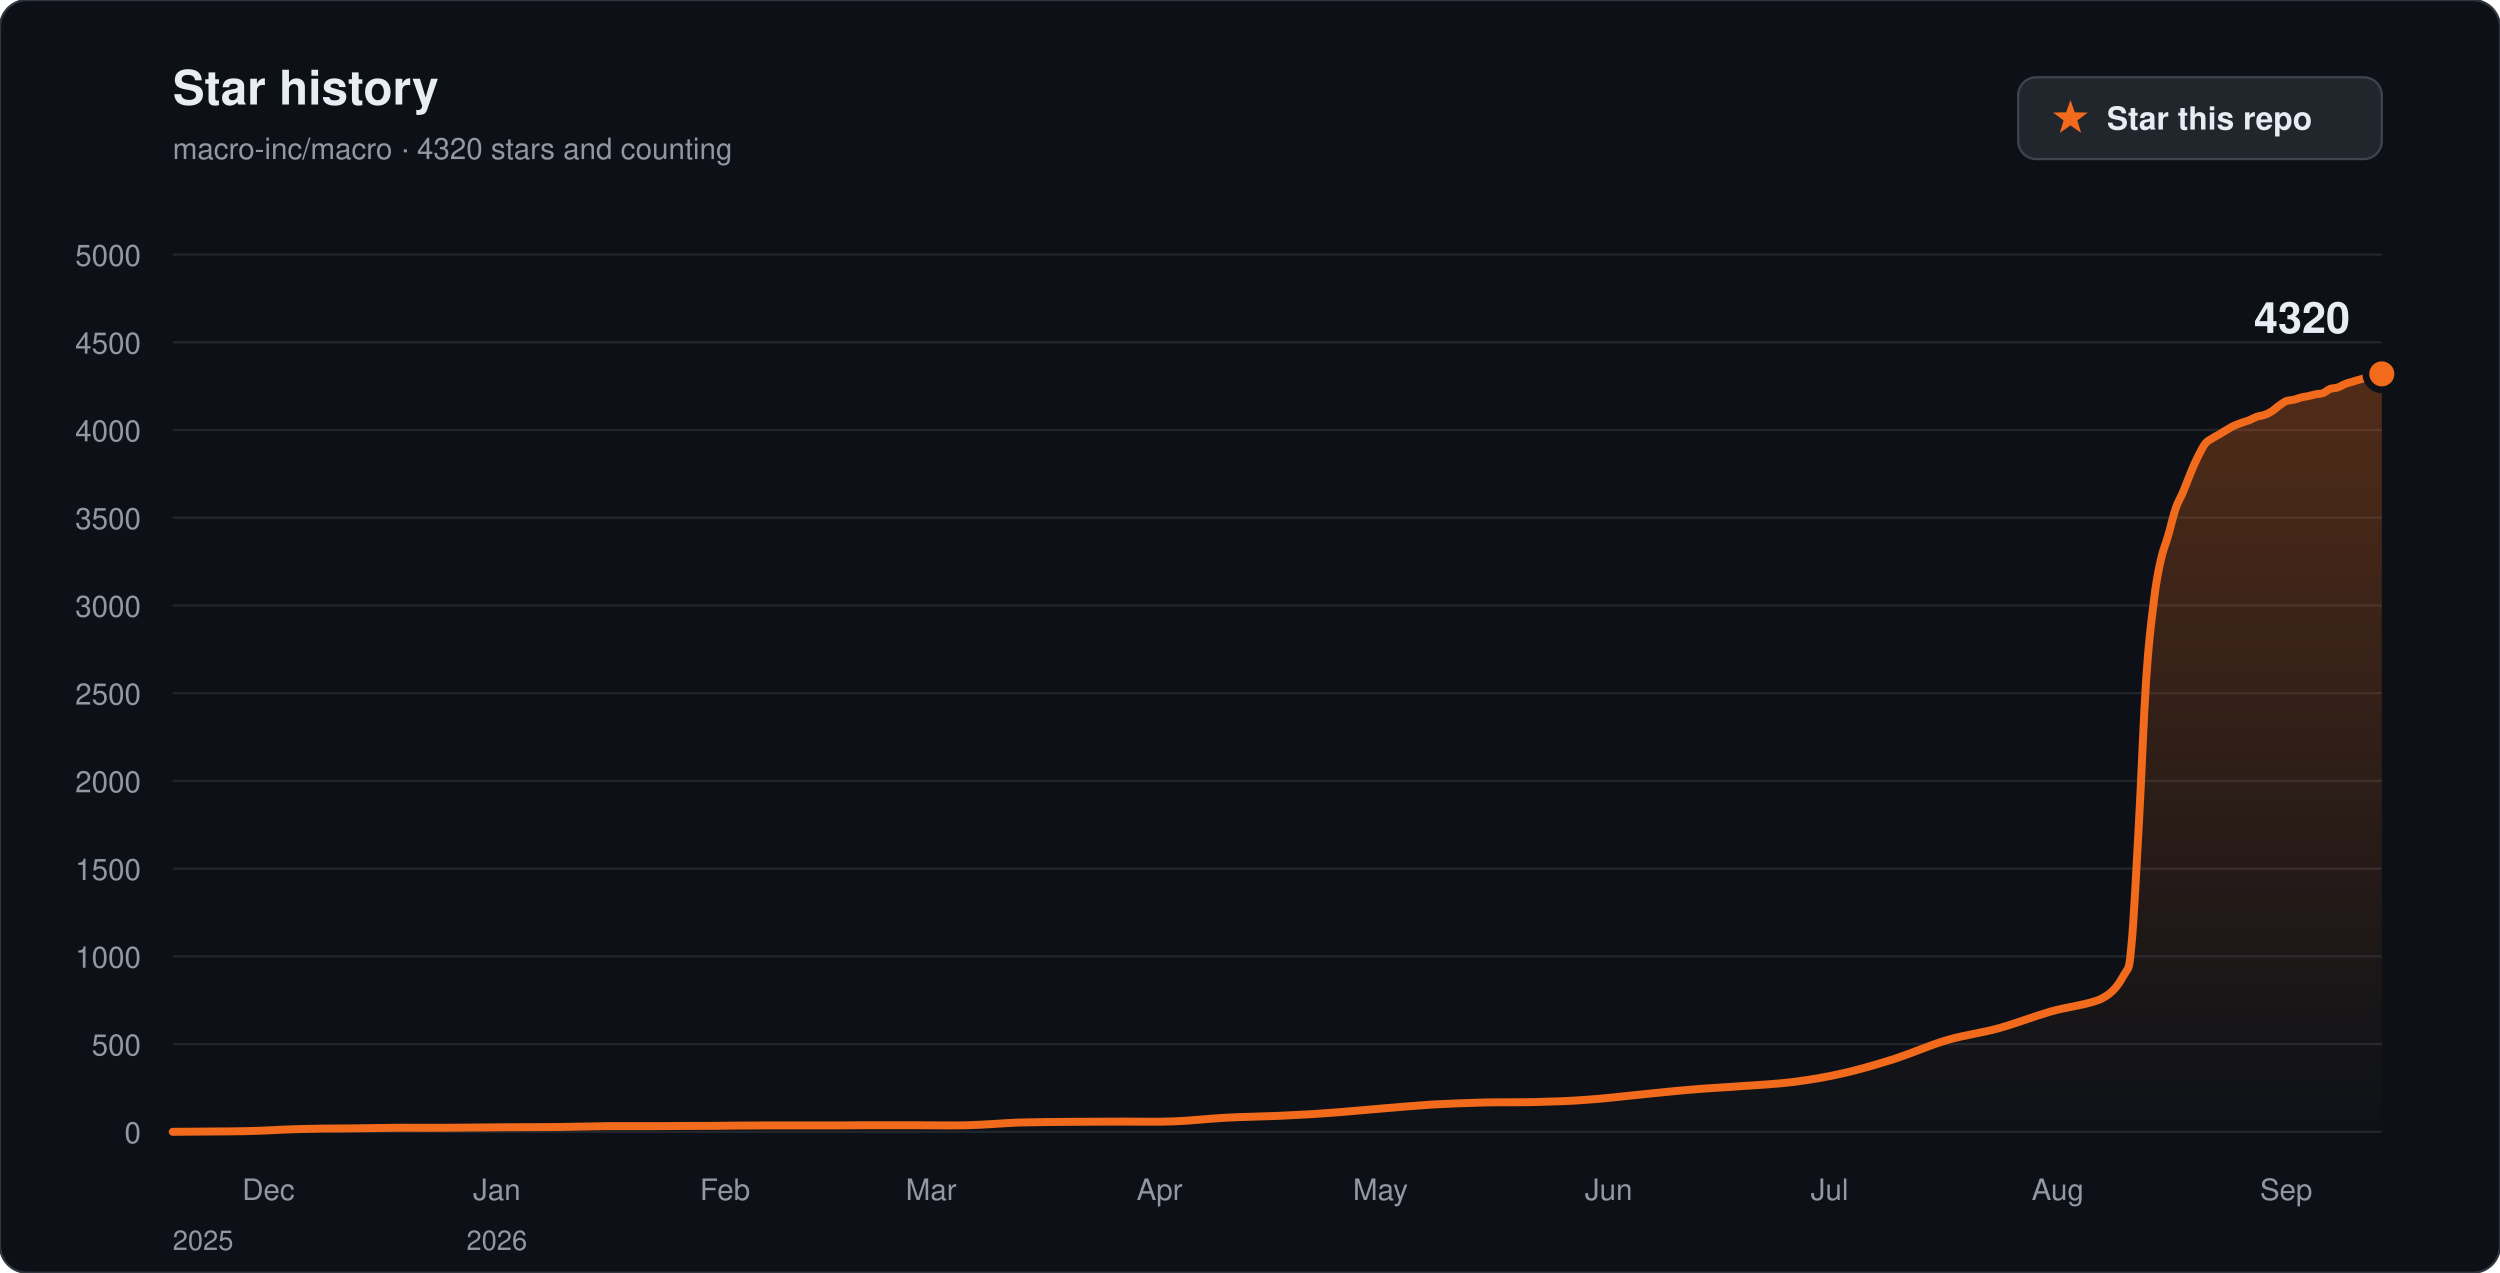
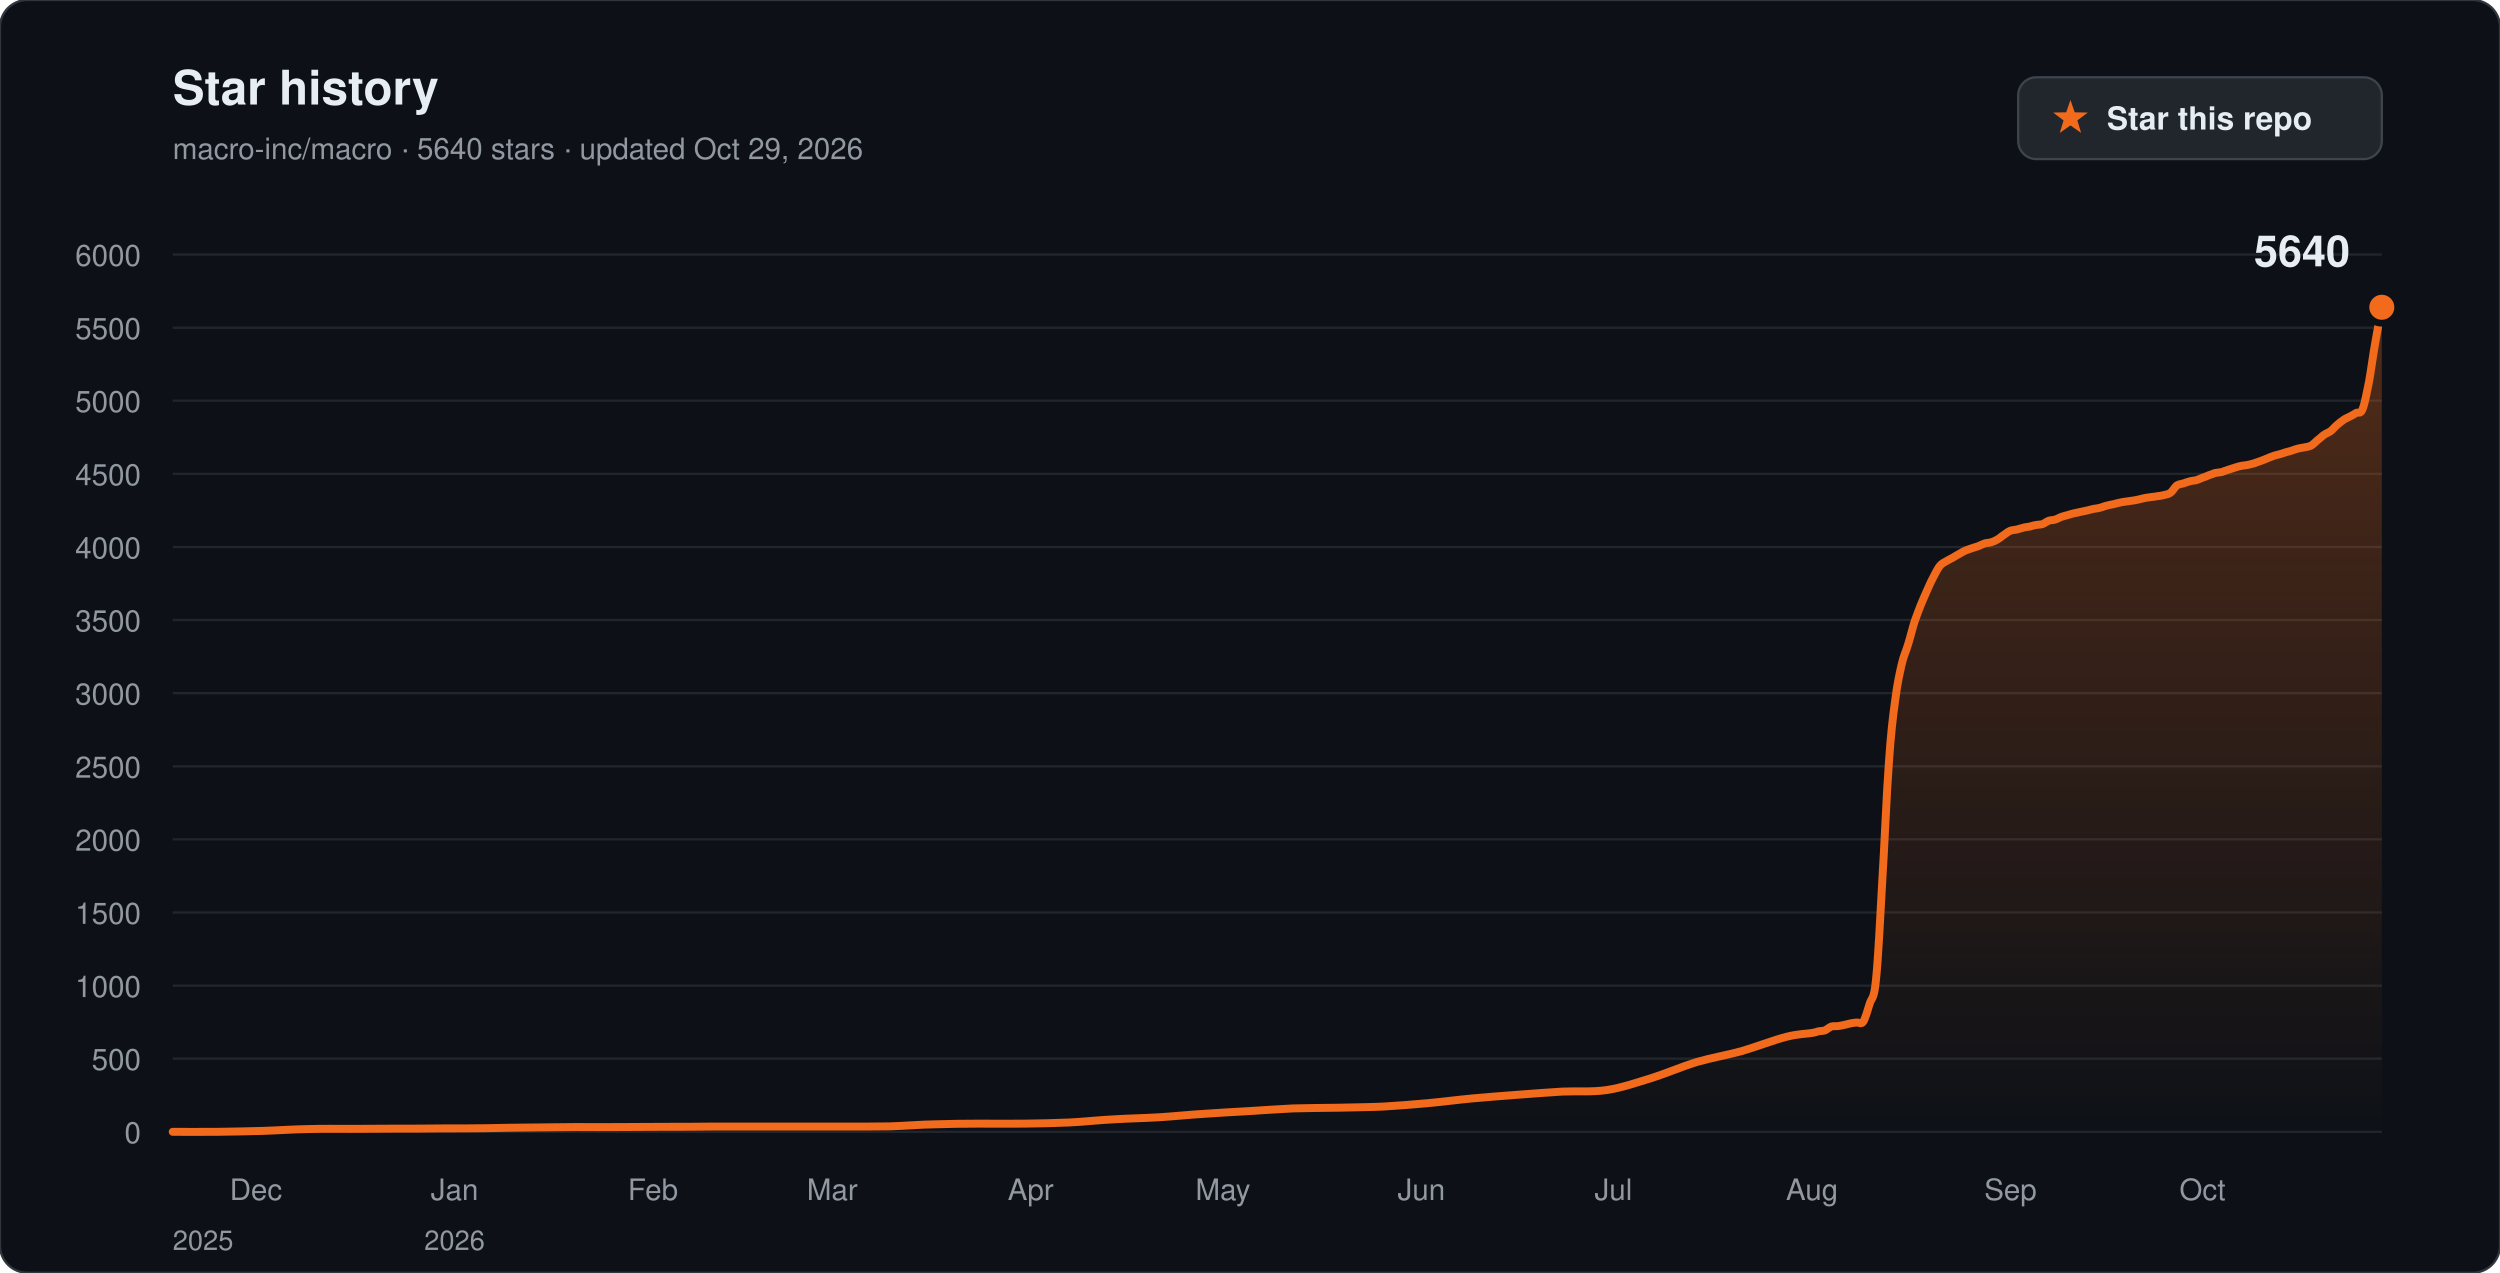
- <svg xmlns="http://www.w3.org/2000/svg" width="1100" height="560" viewBox="0 0 1100 560" role="img" aria-label="Macro GitHub star history: 4320 stars">
+ <svg xmlns="http://www.w3.org/2000/svg" width="1100" height="560" viewBox="0 0 1100 560" role="img" aria-label="Macro GitHub star history: 5640 stars">
  <defs>
    <linearGradient id="g" x1="0" y1="0" x2="0" y2="1">
      <stop offset="0%" stop-color="#f26a1b" stop-opacity="0.3" />
      <stop offset="100%" stop-color="#f26a1b" stop-opacity="0.0" />
    </linearGradient>
  </defs>
  <rect width="1100" height="560" rx="12" fill="#0d1117" stroke="#30363d" />
  <text x="76" y="46" font-family="-apple-system,BlinkMacSystemFont,'Segoe UI',Helvetica,Arial,sans-serif" font-size="21" font-weight="600" fill="#e6edf3">Star history</text>
-   <text x="76" y="70" font-family="-apple-system,BlinkMacSystemFont,'Segoe UI',Helvetica,Arial,sans-serif" font-size="13" fill="#9198a1">macro-inc/macro · 4320 stars and counting</text>
+   <text x="76" y="70" font-family="-apple-system,BlinkMacSystemFont,'Segoe UI',Helvetica,Arial,sans-serif" font-size="13" fill="#9198a1">macro-inc/macro · 5640 stars · updated Oct 29, 2026</text>
  <rect x="888" y="34" width="160" height="36" rx="8" fill="#21262d" stroke="#3d444d" />
  <path d="M 911.00,44.00 L 912.88,49.41 L 918.61,49.53 L 914.04,52.99 L 915.70,58.47 L 911.00,55.20 L 906.30,58.47 L 907.96,52.99 L 903.39,49.53 L 909.12,49.41 Z" fill="#f26a1b" />
  <text x="927" y="57" font-family="-apple-system,BlinkMacSystemFont,'Segoe UI',Helvetica,Arial,sans-serif" font-size="14" font-weight="600" fill="#e6edf3">Star this repo</text>
  <line x1="76" y1="498.0" x2="1048" y2="498.0" stroke="#21262d" stroke-width="1" />
  <text x="62" y="503.0" text-anchor="end" font-family="-apple-system,BlinkMacSystemFont,'Segoe UI',Helvetica,Arial,sans-serif" font-size="13" fill="#9198a1">0</text>
-   <line x1="76" y1="459.4" x2="1048" y2="459.4" stroke="#21262d" stroke-width="1" />
-   <text x="62" y="464.4" text-anchor="end" font-family="-apple-system,BlinkMacSystemFont,'Segoe UI',Helvetica,Arial,sans-serif" font-size="13" fill="#9198a1">500</text>
-   <line x1="76" y1="420.8" x2="1048" y2="420.8" stroke="#21262d" stroke-width="1" />
-   <text x="62" y="425.8" text-anchor="end" font-family="-apple-system,BlinkMacSystemFont,'Segoe UI',Helvetica,Arial,sans-serif" font-size="13" fill="#9198a1">1000</text>
-   <line x1="76" y1="382.2" x2="1048" y2="382.2" stroke="#21262d" stroke-width="1" />
-   <text x="62" y="387.2" text-anchor="end" font-family="-apple-system,BlinkMacSystemFont,'Segoe UI',Helvetica,Arial,sans-serif" font-size="13" fill="#9198a1">1500</text>
-   <line x1="76" y1="343.6" x2="1048" y2="343.6" stroke="#21262d" stroke-width="1" />
-   <text x="62" y="348.6" text-anchor="end" font-family="-apple-system,BlinkMacSystemFont,'Segoe UI',Helvetica,Arial,sans-serif" font-size="13" fill="#9198a1">2000</text>
+   <line x1="76" y1="465.8" x2="1048" y2="465.8" stroke="#21262d" stroke-width="1" />
+   <text x="62" y="470.8" text-anchor="end" font-family="-apple-system,BlinkMacSystemFont,'Segoe UI',Helvetica,Arial,sans-serif" font-size="13" fill="#9198a1">500</text>
+   <line x1="76" y1="433.7" x2="1048" y2="433.7" stroke="#21262d" stroke-width="1" />
+   <text x="62" y="438.7" text-anchor="end" font-family="-apple-system,BlinkMacSystemFont,'Segoe UI',Helvetica,Arial,sans-serif" font-size="13" fill="#9198a1">1000</text>
+   <line x1="76" y1="401.5" x2="1048" y2="401.5" stroke="#21262d" stroke-width="1" />
+   <text x="62" y="406.5" text-anchor="end" font-family="-apple-system,BlinkMacSystemFont,'Segoe UI',Helvetica,Arial,sans-serif" font-size="13" fill="#9198a1">1500</text>
+   <line x1="76" y1="369.3" x2="1048" y2="369.3" stroke="#21262d" stroke-width="1" />
+   <text x="62" y="374.3" text-anchor="end" font-family="-apple-system,BlinkMacSystemFont,'Segoe UI',Helvetica,Arial,sans-serif" font-size="13" fill="#9198a1">2000</text>
+   <line x1="76" y1="337.2" x2="1048" y2="337.2" stroke="#21262d" stroke-width="1" />
+   <text x="62" y="342.2" text-anchor="end" font-family="-apple-system,BlinkMacSystemFont,'Segoe UI',Helvetica,Arial,sans-serif" font-size="13" fill="#9198a1">2500</text>
  <line x1="76" y1="305.0" x2="1048" y2="305.0" stroke="#21262d" stroke-width="1" />
-   <text x="62" y="310.0" text-anchor="end" font-family="-apple-system,BlinkMacSystemFont,'Segoe UI',Helvetica,Arial,sans-serif" font-size="13" fill="#9198a1">2500</text>
-   <line x1="76" y1="266.4" x2="1048" y2="266.4" stroke="#21262d" stroke-width="1" />
-   <text x="62" y="271.4" text-anchor="end" font-family="-apple-system,BlinkMacSystemFont,'Segoe UI',Helvetica,Arial,sans-serif" font-size="13" fill="#9198a1">3000</text>
-   <line x1="76" y1="227.8" x2="1048" y2="227.8" stroke="#21262d" stroke-width="1" />
-   <text x="62" y="232.8" text-anchor="end" font-family="-apple-system,BlinkMacSystemFont,'Segoe UI',Helvetica,Arial,sans-serif" font-size="13" fill="#9198a1">3500</text>
-   <line x1="76" y1="189.2" x2="1048" y2="189.2" stroke="#21262d" stroke-width="1" />
-   <text x="62" y="194.2" text-anchor="end" font-family="-apple-system,BlinkMacSystemFont,'Segoe UI',Helvetica,Arial,sans-serif" font-size="13" fill="#9198a1">4000</text>
-   <line x1="76" y1="150.6" x2="1048" y2="150.6" stroke="#21262d" stroke-width="1" />
-   <text x="62" y="155.6" text-anchor="end" font-family="-apple-system,BlinkMacSystemFont,'Segoe UI',Helvetica,Arial,sans-serif" font-size="13" fill="#9198a1">4500</text>
+   <text x="62" y="310.0" text-anchor="end" font-family="-apple-system,BlinkMacSystemFont,'Segoe UI',Helvetica,Arial,sans-serif" font-size="13" fill="#9198a1">3000</text>
+   <line x1="76" y1="272.8" x2="1048" y2="272.8" stroke="#21262d" stroke-width="1" />
+   <text x="62" y="277.8" text-anchor="end" font-family="-apple-system,BlinkMacSystemFont,'Segoe UI',Helvetica,Arial,sans-serif" font-size="13" fill="#9198a1">3500</text>
+   <line x1="76" y1="240.7" x2="1048" y2="240.7" stroke="#21262d" stroke-width="1" />
+   <text x="62" y="245.7" text-anchor="end" font-family="-apple-system,BlinkMacSystemFont,'Segoe UI',Helvetica,Arial,sans-serif" font-size="13" fill="#9198a1">4000</text>
+   <line x1="76" y1="208.5" x2="1048" y2="208.5" stroke="#21262d" stroke-width="1" />
+   <text x="62" y="213.5" text-anchor="end" font-family="-apple-system,BlinkMacSystemFont,'Segoe UI',Helvetica,Arial,sans-serif" font-size="13" fill="#9198a1">4500</text>
+   <line x1="76" y1="176.3" x2="1048" y2="176.3" stroke="#21262d" stroke-width="1" />
+   <text x="62" y="181.3" text-anchor="end" font-family="-apple-system,BlinkMacSystemFont,'Segoe UI',Helvetica,Arial,sans-serif" font-size="13" fill="#9198a1">5000</text>
+   <line x1="76" y1="144.2" x2="1048" y2="144.2" stroke="#21262d" stroke-width="1" />
+   <text x="62" y="149.2" text-anchor="end" font-family="-apple-system,BlinkMacSystemFont,'Segoe UI',Helvetica,Arial,sans-serif" font-size="13" fill="#9198a1">5500</text>
  <line x1="76" y1="112.0" x2="1048" y2="112.0" stroke="#21262d" stroke-width="1" />
-   <text x="62" y="117.0" text-anchor="end" font-family="-apple-system,BlinkMacSystemFont,'Segoe UI',Helvetica,Arial,sans-serif" font-size="13" fill="#9198a1">5000</text>
-   <text x="118.1" y="528" text-anchor="middle" font-family="-apple-system,BlinkMacSystemFont,'Segoe UI',Helvetica,Arial,sans-serif" font-size="13" fill="#9198a1">Dec</text>
-   <text x="218.6" y="528" text-anchor="middle" font-family="-apple-system,BlinkMacSystemFont,'Segoe UI',Helvetica,Arial,sans-serif" font-size="13" fill="#9198a1">Jan</text>
-   <text x="319.0" y="528" text-anchor="middle" font-family="-apple-system,BlinkMacSystemFont,'Segoe UI',Helvetica,Arial,sans-serif" font-size="13" fill="#9198a1">Feb</text>
-   <text x="409.7" y="528" text-anchor="middle" font-family="-apple-system,BlinkMacSystemFont,'Segoe UI',Helvetica,Arial,sans-serif" font-size="13" fill="#9198a1">Mar</text>
-   <text x="510.2" y="528" text-anchor="middle" font-family="-apple-system,BlinkMacSystemFont,'Segoe UI',Helvetica,Arial,sans-serif" font-size="13" fill="#9198a1">Apr</text>
-   <text x="607.4" y="528" text-anchor="middle" font-family="-apple-system,BlinkMacSystemFont,'Segoe UI',Helvetica,Arial,sans-serif" font-size="13" fill="#9198a1">May</text>
-   <text x="707.8" y="528" text-anchor="middle" font-family="-apple-system,BlinkMacSystemFont,'Segoe UI',Helvetica,Arial,sans-serif" font-size="13" fill="#9198a1">Jun</text>
-   <text x="805.0" y="528" text-anchor="middle" font-family="-apple-system,BlinkMacSystemFont,'Segoe UI',Helvetica,Arial,sans-serif" font-size="13" fill="#9198a1">Jul</text>
-   <text x="905.4" y="528" text-anchor="middle" font-family="-apple-system,BlinkMacSystemFont,'Segoe UI',Helvetica,Arial,sans-serif" font-size="13" fill="#9198a1">Aug</text>
-   <text x="1005.9" y="528" text-anchor="middle" font-family="-apple-system,BlinkMacSystemFont,'Segoe UI',Helvetica,Arial,sans-serif" font-size="13" fill="#9198a1">Sep</text>
+   <text x="62" y="117.0" text-anchor="end" font-family="-apple-system,BlinkMacSystemFont,'Segoe UI',Helvetica,Arial,sans-serif" font-size="13" fill="#9198a1">6000</text>
+   <text x="112.6" y="528" text-anchor="middle" font-family="-apple-system,BlinkMacSystemFont,'Segoe UI',Helvetica,Arial,sans-serif" font-size="13" fill="#9198a1">Dec</text>
+   <text x="200.0" y="528" text-anchor="middle" font-family="-apple-system,BlinkMacSystemFont,'Segoe UI',Helvetica,Arial,sans-serif" font-size="13" fill="#9198a1">Jan</text>
+   <text x="287.3" y="528" text-anchor="middle" font-family="-apple-system,BlinkMacSystemFont,'Segoe UI',Helvetica,Arial,sans-serif" font-size="13" fill="#9198a1">Feb</text>
+   <text x="366.2" y="528" text-anchor="middle" font-family="-apple-system,BlinkMacSystemFont,'Segoe UI',Helvetica,Arial,sans-serif" font-size="13" fill="#9198a1">Mar</text>
+   <text x="453.5" y="528" text-anchor="middle" font-family="-apple-system,BlinkMacSystemFont,'Segoe UI',Helvetica,Arial,sans-serif" font-size="13" fill="#9198a1">Apr</text>
+   <text x="538.1" y="528" text-anchor="middle" font-family="-apple-system,BlinkMacSystemFont,'Segoe UI',Helvetica,Arial,sans-serif" font-size="13" fill="#9198a1">May</text>
+   <text x="625.4" y="528" text-anchor="middle" font-family="-apple-system,BlinkMacSystemFont,'Segoe UI',Helvetica,Arial,sans-serif" font-size="13" fill="#9198a1">Jun</text>
+   <text x="709.9" y="528" text-anchor="middle" font-family="-apple-system,BlinkMacSystemFont,'Segoe UI',Helvetica,Arial,sans-serif" font-size="13" fill="#9198a1">Jul</text>
+   <text x="797.3" y="528" text-anchor="middle" font-family="-apple-system,BlinkMacSystemFont,'Segoe UI',Helvetica,Arial,sans-serif" font-size="13" fill="#9198a1">Aug</text>
+   <text x="884.6" y="528" text-anchor="middle" font-family="-apple-system,BlinkMacSystemFont,'Segoe UI',Helvetica,Arial,sans-serif" font-size="13" fill="#9198a1">Sep</text>
+   <text x="969.1" y="528" text-anchor="middle" font-family="-apple-system,BlinkMacSystemFont,'Segoe UI',Helvetica,Arial,sans-serif" font-size="13" fill="#9198a1">Oct</text>
  <text x="76.0" y="550" font-family="-apple-system,BlinkMacSystemFont,'Segoe UI',Helvetica,Arial,sans-serif" font-size="12" fill="#9198a1">2025</text>
-   <text x="218.6" y="550" text-anchor="middle" font-family="-apple-system,BlinkMacSystemFont,'Segoe UI',Helvetica,Arial,sans-serif" font-size="12" fill="#9198a1">2026</text>
-   <path d="M 76.0 498.0 C 81.4 497.9, 99.2 497.9, 108.4 497.7 C 117.6 497.5, 123.5 497.0, 131.1 496.8 C 138.6 496.6, 146.2 496.5, 153.8 496.5 C 161.3 496.4, 168.9 496.3, 176.4 496.2 C 184.0 496.2, 191.6 496.3, 199.1 496.2 C 206.7 496.2, 214.2 496.0, 221.8 496.0 C 229.4 495.9, 236.9 496.0, 244.5 495.9 C 252.0 495.8, 259.6 495.6, 267.2 495.5 C 274.7 495.5, 282.3 495.5, 289.8 495.5 C 297.4 495.4, 305.0 495.4, 312.5 495.4 C 320.1 495.3, 327.6 495.2, 335.2 495.2 C 342.8 495.2, 350.3 495.2, 357.9 495.2 C 365.4 495.2, 373.0 495.2, 380.6 495.1 C 388.1 495.1, 395.7 495.1, 403.2 495.1 C 410.8 495.1, 418.4 495.3, 425.9 495.1 C 433.5 494.9, 441.0 494.2, 448.6 493.9 C 456.2 493.7, 463.7 493.7, 471.3 493.6 C 478.8 493.5, 486.4 493.6, 494.0 493.5 C 501.5 493.5, 509.1 493.7, 516.6 493.4 C 524.2 493.1, 531.8 492.2, 539.3 491.8 C 546.9 491.4, 554.4 491.3, 562.0 491.0 C 569.6 490.6, 577.1 490.3, 584.7 489.7 C 592.2 489.2, 599.8 488.4, 607.4 487.8 C 614.9 487.2, 622.5 486.5, 630.0 486.0 C 637.6 485.6, 645.2 485.3, 652.7 485.1 C 660.3 484.9, 667.8 485.1, 675.4 484.9 C 683.0 484.7, 690.5 484.5, 698.1 483.9 C 705.6 483.4, 713.2 482.5, 720.8 481.7 C 728.3 481.0, 735.9 480.1, 743.4 479.5 C 751.0 478.8, 758.6 478.5, 766.1 477.9 C 773.7 477.4, 781.2 477.0, 788.8 476.1 C 796.4 475.1, 803.9 473.9, 811.5 472.1 C 819.0 470.4, 826.6 468.1, 834.2 465.7 C 841.7 463.2, 849.3 459.8, 856.8 457.6 C 864.4 455.4, 872.0 454.5, 879.5 452.4 C 887.1 450.3, 894.6 447.3, 902.2 445.1 C 909.8 442.9, 919.5 442.0, 924.9 439.3 C 930.3 436.5, 932.4 432.7, 934.6 428.9 C 936.8 425.1, 936.8 427.3, 937.8 416.2 C 938.9 405.2, 940.0 382.1, 941.1 362.6 C 942.2 343.1, 943.2 315.3, 944.3 299.1 C 945.4 282.8, 946.5 274.0, 947.6 265.2 C 948.6 256.4, 949.7 251.1, 950.8 246.2 C 951.9 241.2, 953.0 239.3, 954.0 235.6 C 955.1 231.9, 956.2 226.9, 957.3 223.7 C 958.4 220.5, 959.4 219.2, 960.5 216.6 C 961.6 214.0, 962.7 210.9, 963.8 208.3 C 964.8 205.7, 965.9 203.3, 967.0 201.1 C 968.1 198.9, 969.2 196.7, 970.2 195.3 C 971.3 193.9, 972.4 193.5, 973.5 192.8 C 974.6 192.1, 975.6 191.6, 976.7 191.0 C 977.8 190.3, 978.9 189.6, 980.0 189.0 C 981.0 188.3, 982.1 187.7, 983.2 187.2 C 984.3 186.7, 985.4 186.4, 986.4 186.0 C 987.5 185.6, 988.6 185.3, 989.7 184.9 C 990.8 184.4, 991.8 183.8, 992.9 183.4 C 994.0 183.0, 995.1 183.0, 996.2 182.6 C 997.2 182.3, 998.3 181.8, 999.4 181.1 C 1000.5 180.4, 1001.6 179.4, 1002.6 178.6 C 1003.7 177.9, 1004.8 177.0, 1005.9 176.5 C 1007.0 176.1, 1008.0 176.2, 1009.1 175.9 C 1010.2 175.7, 1011.3 175.2, 1012.4 174.9 C 1013.4 174.6, 1014.5 174.5, 1015.6 174.3 C 1016.7 174.1, 1017.8 173.7, 1018.8 173.5 C 1019.9 173.2, 1021.0 173.4, 1022.1 173.0 C 1023.2 172.6, 1024.2 171.5, 1025.3 171.1 C 1026.4 170.7, 1027.5 170.9, 1028.6 170.5 C 1029.6 170.2, 1030.7 169.4, 1031.8 169.0 C 1032.9 168.5, 1034.0 168.3, 1035.0 168.0 C 1036.1 167.6, 1037.2 167.3, 1038.3 167.0 C 1039.4 166.7, 1040.4 166.4, 1041.5 166.1 C 1042.6 165.8, 1043.7 165.5, 1044.8 165.3 C 1045.8 165.0, 1047.5 164.6, 1048.0 164.5 L 1048.0 498 L 76.0 498 Z" fill="url(#g)" />
-   <path d="M 76.0 498.0 C 81.4 497.9, 99.2 497.9, 108.4 497.7 C 117.6 497.5, 123.5 497.0, 131.1 496.8 C 138.6 496.6, 146.2 496.5, 153.8 496.5 C 161.3 496.4, 168.9 496.3, 176.4 496.2 C 184.0 496.2, 191.6 496.3, 199.1 496.2 C 206.7 496.2, 214.2 496.0, 221.8 496.0 C 229.4 495.9, 236.9 496.0, 244.5 495.9 C 252.0 495.8, 259.6 495.6, 267.2 495.5 C 274.7 495.5, 282.3 495.5, 289.8 495.5 C 297.4 495.4, 305.0 495.4, 312.5 495.4 C 320.1 495.3, 327.6 495.2, 335.2 495.2 C 342.8 495.2, 350.3 495.2, 357.9 495.2 C 365.4 495.2, 373.0 495.2, 380.6 495.1 C 388.1 495.1, 395.7 495.1, 403.2 495.1 C 410.8 495.1, 418.4 495.3, 425.9 495.1 C 433.5 494.9, 441.0 494.2, 448.6 493.9 C 456.2 493.7, 463.7 493.7, 471.3 493.6 C 478.8 493.5, 486.4 493.6, 494.0 493.5 C 501.5 493.5, 509.1 493.7, 516.6 493.4 C 524.2 493.1, 531.8 492.2, 539.3 491.8 C 546.9 491.4, 554.4 491.3, 562.0 491.0 C 569.6 490.6, 577.1 490.3, 584.7 489.7 C 592.2 489.2, 599.8 488.4, 607.4 487.8 C 614.9 487.2, 622.5 486.5, 630.0 486.0 C 637.6 485.6, 645.2 485.3, 652.7 485.1 C 660.3 484.9, 667.8 485.1, 675.4 484.9 C 683.0 484.7, 690.5 484.5, 698.1 483.9 C 705.6 483.4, 713.2 482.5, 720.8 481.7 C 728.3 481.0, 735.9 480.1, 743.4 479.5 C 751.0 478.8, 758.6 478.5, 766.1 477.9 C 773.7 477.4, 781.2 477.0, 788.8 476.1 C 796.4 475.1, 803.9 473.9, 811.5 472.1 C 819.0 470.4, 826.6 468.1, 834.2 465.7 C 841.7 463.2, 849.3 459.8, 856.8 457.6 C 864.4 455.4, 872.0 454.5, 879.5 452.4 C 887.1 450.3, 894.6 447.3, 902.2 445.1 C 909.8 442.9, 919.5 442.0, 924.9 439.3 C 930.3 436.5, 932.4 432.7, 934.6 428.9 C 936.8 425.1, 936.8 427.3, 937.8 416.2 C 938.9 405.2, 940.0 382.1, 941.1 362.6 C 942.2 343.1, 943.2 315.3, 944.3 299.1 C 945.4 282.8, 946.5 274.0, 947.6 265.2 C 948.6 256.4, 949.7 251.1, 950.8 246.2 C 951.9 241.2, 953.0 239.3, 954.0 235.6 C 955.1 231.9, 956.2 226.9, 957.3 223.7 C 958.4 220.5, 959.4 219.2, 960.5 216.6 C 961.6 214.0, 962.7 210.9, 963.8 208.3 C 964.8 205.7, 965.9 203.3, 967.0 201.1 C 968.1 198.9, 969.2 196.7, 970.2 195.3 C 971.3 193.9, 972.4 193.5, 973.5 192.8 C 974.6 192.1, 975.6 191.6, 976.7 191.0 C 977.8 190.3, 978.9 189.6, 980.0 189.0 C 981.0 188.3, 982.1 187.7, 983.2 187.2 C 984.3 186.7, 985.4 186.4, 986.4 186.0 C 987.5 185.6, 988.6 185.3, 989.7 184.9 C 990.8 184.4, 991.8 183.8, 992.9 183.4 C 994.0 183.0, 995.1 183.0, 996.2 182.6 C 997.2 182.3, 998.3 181.8, 999.4 181.1 C 1000.5 180.4, 1001.6 179.4, 1002.6 178.6 C 1003.7 177.9, 1004.8 177.0, 1005.9 176.5 C 1007.0 176.1, 1008.0 176.2, 1009.1 175.9 C 1010.2 175.7, 1011.3 175.2, 1012.4 174.9 C 1013.4 174.6, 1014.5 174.5, 1015.6 174.3 C 1016.7 174.1, 1017.8 173.7, 1018.8 173.5 C 1019.9 173.2, 1021.0 173.4, 1022.1 173.0 C 1023.2 172.6, 1024.2 171.5, 1025.3 171.1 C 1026.4 170.7, 1027.5 170.9, 1028.6 170.5 C 1029.6 170.2, 1030.7 169.4, 1031.8 169.0 C 1032.9 168.5, 1034.0 168.3, 1035.0 168.0 C 1036.1 167.6, 1037.2 167.3, 1038.3 167.0 C 1039.4 166.7, 1040.4 166.4, 1041.5 166.1 C 1042.6 165.8, 1043.7 165.5, 1044.8 165.3 C 1045.8 165.0, 1047.5 164.6, 1048.0 164.5" fill="none" stroke="#f26a1b" stroke-width="3.5" stroke-linecap="round" stroke-linejoin="round" />
-   <circle cx="1048.0" cy="164.5" r="7" fill="#f26a1b" stroke="#0d1117" stroke-width="3" />
-   <text x="1034.0" y="146.5" text-anchor="end" font-family="-apple-system,BlinkMacSystemFont,'Segoe UI',Helvetica,Arial,sans-serif" font-size="19" font-weight="700" fill="#e6edf3">4320</text>
+   <text x="200.0" y="550" text-anchor="middle" font-family="-apple-system,BlinkMacSystemFont,'Segoe UI',Helvetica,Arial,sans-serif" font-size="12" fill="#9198a1">2026</text>
+   <path d="M 76.0 498.0 C 79.3 498.0, 89.1 498.1, 95.7 498.0 C 102.3 497.9, 108.9 497.8, 115.4 497.6 C 122.0 497.4, 128.6 496.9, 135.2 496.8 C 141.7 496.6, 148.3 496.7, 154.9 496.7 C 161.5 496.7, 168.0 496.6, 174.6 496.6 C 181.2 496.6, 187.8 496.6, 194.3 496.5 C 200.9 496.5, 207.5 496.5, 214.1 496.4 C 220.6 496.3, 227.2 496.1, 233.8 496.1 C 240.3 496.0, 246.9 496.0, 253.5 495.9 C 260.1 495.9, 266.6 496.0, 273.2 495.9 C 279.8 495.9, 286.4 495.8, 292.9 495.8 C 299.5 495.8, 306.1 495.8, 312.7 495.7 C 319.2 495.7, 325.8 495.7, 332.4 495.7 C 339.0 495.7, 345.5 495.7, 352.1 495.7 C 358.7 495.7, 365.3 495.7, 371.8 495.7 C 378.4 495.7, 385.0 495.7, 391.5 495.6 C 398.1 495.4, 404.7 494.8, 411.3 494.7 C 417.8 494.5, 424.4 494.4, 431.0 494.4 C 437.6 494.4, 444.1 494.5, 450.7 494.4 C 457.3 494.3, 463.9 494.2, 470.4 493.9 C 477.0 493.6, 483.6 492.8, 490.2 492.5 C 496.7 492.1, 503.3 492.0, 509.9 491.6 C 516.5 491.2, 523.0 490.5, 529.6 490.1 C 536.2 489.6, 542.7 489.3, 549.3 488.9 C 555.9 488.5, 562.5 488.0, 569.0 487.7 C 575.6 487.5, 582.2 487.5, 588.8 487.4 C 595.3 487.2, 601.9 487.2, 608.5 486.9 C 615.1 486.5, 621.6 486.0, 628.2 485.4 C 634.8 484.8, 641.4 483.9, 647.9 483.3 C 654.5 482.7, 661.1 482.2, 667.7 481.7 C 674.2 481.2, 680.8 480.7, 687.4 480.3 C 693.9 480.0, 700.5 480.6, 707.1 479.6 C 713.7 478.6, 720.2 476.3, 726.8 474.3 C 733.4 472.2, 740.0 469.3, 746.5 467.3 C 753.1 465.4, 759.7 464.3, 766.3 462.5 C 772.8 460.6, 780.8 457.5, 786.0 456.2 C 791.1 454.9, 794.9 454.9, 797.3 454.5 C 799.6 454.1, 799.1 454.0, 800.1 453.8 C 801.0 453.6, 801.9 453.7, 802.9 453.4 C 803.8 453.0, 804.8 452.1, 805.7 451.7 C 806.6 451.4, 807.6 451.6, 808.5 451.5 C 809.5 451.4, 810.4 451.2, 811.3 451.0 C 812.3 450.8, 813.2 450.5, 814.2 450.3 C 815.1 450.1, 816.0 450.0, 817.0 449.9 C 817.9 449.8, 818.9 450.9, 819.8 449.6 C 820.7 448.2, 821.7 444.8, 822.6 441.8 C 823.5 438.7, 824.5 440.4, 825.4 431.4 C 826.4 422.3, 827.3 403.5, 828.2 387.6 C 829.2 371.7, 830.1 349.0, 831.1 335.8 C 832.0 322.5, 832.9 315.2, 833.9 308.0 C 834.8 300.8, 835.8 296.5, 836.7 292.5 C 837.6 288.4, 838.6 286.8, 839.5 283.7 C 840.5 280.6, 841.4 276.7, 842.3 273.8 C 843.3 270.9, 844.2 268.7, 845.1 266.3 C 846.1 264.0, 847.0 261.7, 848.0 259.6 C 848.9 257.5, 849.8 255.5, 850.8 253.7 C 851.7 251.9, 852.7 250.0, 853.6 248.9 C 854.5 247.8, 855.5 247.5, 856.4 246.9 C 857.4 246.3, 858.3 245.9, 859.2 245.4 C 860.2 244.8, 861.1 244.2, 862.1 243.7 C 863.0 243.2, 863.9 242.6, 864.9 242.2 C 865.8 241.8, 866.7 241.6, 867.7 241.2 C 868.6 240.9, 869.6 240.6, 870.5 240.3 C 871.4 239.9, 872.4 239.4, 873.3 239.1 C 874.3 238.8, 875.2 238.9, 876.1 238.6 C 877.1 238.3, 878.0 237.9, 879.0 237.3 C 879.9 236.8, 880.8 235.9, 881.8 235.3 C 882.7 234.6, 883.7 233.9, 884.6 233.5 C 885.5 233.2, 886.5 233.2, 887.4 233.0 C 888.3 232.8, 889.3 232.4, 890.2 232.2 C 891.2 231.9, 892.1 231.9, 893.0 231.7 C 894.0 231.5, 894.9 231.1, 895.9 231.0 C 896.8 230.8, 897.7 230.9, 898.7 230.6 C 899.6 230.3, 900.6 229.4, 901.5 229.1 C 902.4 228.8, 903.4 228.9, 904.3 228.6 C 905.3 228.3, 906.2 227.7, 907.1 227.4 C 908.1 227.1, 909.0 226.8, 909.9 226.6 C 910.9 226.3, 911.8 226.0, 912.8 225.8 C 913.7 225.6, 914.6 225.4, 915.6 225.2 C 916.5 225.0, 917.5 224.8, 918.4 224.6 C 919.3 224.4, 920.3 224.1, 921.2 223.9 C 922.2 223.7, 923.1 223.7, 924.0 223.4 C 925.0 223.2, 925.9 222.7, 926.9 222.5 C 927.8 222.2, 928.7 222.1, 929.7 221.9 C 930.6 221.7, 931.5 221.4, 932.5 221.2 C 933.4 221.0, 934.4 220.8, 935.3 220.7 C 936.2 220.5, 937.2 220.5, 938.1 220.3 C 939.1 220.2, 940.0 220.0, 940.9 219.8 C 941.9 219.6, 942.8 219.3, 943.8 219.1 C 944.7 218.9, 945.6 218.9, 946.6 218.7 C 947.5 218.6, 948.5 218.5, 949.4 218.3 C 950.3 218.2, 951.3 218.1, 952.2 217.8 C 953.1 217.6, 954.1 217.5, 955.0 216.8 C 956.0 216.1, 956.9 214.3, 957.8 213.6 C 958.8 213.0, 959.7 213.0, 960.7 212.7 C 961.6 212.4, 962.5 212.0, 963.5 211.8 C 964.4 211.5, 965.4 211.5, 966.3 211.3 C 967.2 211.0, 968.2 210.6, 969.1 210.2 C 970.1 209.9, 971.0 209.5, 971.9 209.1 C 972.9 208.8, 973.8 208.4, 974.7 208.1 C 975.7 207.9, 976.6 207.9, 977.6 207.7 C 978.5 207.4, 979.4 207.0, 980.4 206.7 C 981.3 206.4, 982.3 206.1, 983.2 205.8 C 984.1 205.5, 985.1 205.2, 986.0 205.0 C 987.0 204.8, 987.9 204.8, 988.8 204.6 C 989.8 204.4, 990.7 204.1, 991.7 203.9 C 992.6 203.6, 993.5 203.2, 994.5 202.9 C 995.4 202.6, 996.3 202.2, 997.3 201.8 C 998.2 201.4, 999.2 201.0, 1000.1 200.7 C 1001.0 200.3, 1002.0 200.2, 1002.9 199.9 C 1003.9 199.7, 1004.8 199.3, 1005.7 199.0 C 1006.7 198.8, 1007.6 198.5, 1008.6 198.2 C 1009.5 197.9, 1010.4 197.5, 1011.4 197.3 C 1012.3 197.1, 1013.3 197.0, 1014.2 196.8 C 1015.1 196.6, 1016.1 196.5, 1017.0 196.0 C 1017.9 195.4, 1018.9 194.4, 1019.8 193.6 C 1020.8 192.9, 1021.7 191.9, 1022.6 191.3 C 1023.6 190.6, 1024.5 190.4, 1025.5 189.7 C 1026.4 189.0, 1027.3 187.8, 1028.3 187.0 C 1029.2 186.2, 1030.2 185.4, 1031.1 184.8 C 1032.0 184.1, 1033.0 183.8, 1033.9 183.3 C 1034.9 182.8, 1035.8 182.3, 1036.7 181.7 C 1037.7 181.2, 1038.6 182.4, 1039.5 180.1 C 1040.5 177.7, 1041.4 172.7, 1042.4 167.8 C 1043.3 162.8, 1044.2 155.7, 1045.2 150.3 C 1046.1 144.8, 1047.5 137.7, 1048.0 135.2 L 1048.0 498 L 76.0 498 Z" fill="url(#g)" />
+   <path d="M 76.0 498.0 C 79.3 498.0, 89.1 498.1, 95.7 498.0 C 102.3 497.9, 108.9 497.8, 115.4 497.6 C 122.0 497.4, 128.6 496.9, 135.2 496.8 C 141.7 496.6, 148.3 496.7, 154.9 496.7 C 161.5 496.7, 168.0 496.6, 174.6 496.6 C 181.2 496.6, 187.8 496.6, 194.3 496.5 C 200.9 496.5, 207.5 496.5, 214.1 496.4 C 220.6 496.3, 227.2 496.1, 233.8 496.1 C 240.3 496.0, 246.9 496.0, 253.5 495.9 C 260.1 495.9, 266.6 496.0, 273.2 495.9 C 279.8 495.9, 286.4 495.8, 292.9 495.8 C 299.5 495.8, 306.1 495.8, 312.7 495.7 C 319.2 495.7, 325.8 495.7, 332.4 495.7 C 339.0 495.7, 345.5 495.7, 352.1 495.7 C 358.7 495.7, 365.3 495.7, 371.8 495.7 C 378.4 495.7, 385.0 495.7, 391.5 495.6 C 398.1 495.4, 404.7 494.8, 411.3 494.7 C 417.8 494.5, 424.4 494.4, 431.0 494.4 C 437.6 494.4, 444.1 494.5, 450.7 494.4 C 457.3 494.3, 463.9 494.2, 470.4 493.9 C 477.0 493.6, 483.6 492.8, 490.2 492.5 C 496.7 492.1, 503.3 492.0, 509.9 491.6 C 516.5 491.2, 523.0 490.5, 529.6 490.1 C 536.2 489.6, 542.7 489.3, 549.3 488.9 C 555.9 488.5, 562.5 488.0, 569.0 487.7 C 575.6 487.5, 582.2 487.5, 588.8 487.4 C 595.3 487.2, 601.9 487.2, 608.5 486.9 C 615.1 486.5, 621.6 486.0, 628.2 485.4 C 634.8 484.8, 641.4 483.9, 647.9 483.3 C 654.5 482.7, 661.1 482.2, 667.7 481.7 C 674.2 481.2, 680.8 480.7, 687.4 480.3 C 693.9 480.0, 700.5 480.6, 707.1 479.6 C 713.7 478.6, 720.2 476.3, 726.8 474.3 C 733.4 472.2, 740.0 469.3, 746.5 467.3 C 753.1 465.4, 759.7 464.3, 766.3 462.5 C 772.8 460.6, 780.8 457.5, 786.0 456.2 C 791.1 454.9, 794.9 454.9, 797.3 454.5 C 799.6 454.1, 799.1 454.0, 800.1 453.8 C 801.0 453.6, 801.9 453.7, 802.9 453.4 C 803.8 453.0, 804.8 452.1, 805.7 451.7 C 806.6 451.4, 807.6 451.6, 808.5 451.5 C 809.5 451.4, 810.4 451.2, 811.3 451.0 C 812.3 450.8, 813.2 450.5, 814.2 450.3 C 815.1 450.1, 816.0 450.0, 817.0 449.9 C 817.9 449.8, 818.9 450.9, 819.8 449.6 C 820.7 448.2, 821.7 444.8, 822.6 441.8 C 823.5 438.7, 824.5 440.4, 825.4 431.4 C 826.4 422.3, 827.3 403.5, 828.2 387.6 C 829.2 371.7, 830.1 349.0, 831.1 335.8 C 832.0 322.5, 832.9 315.2, 833.9 308.0 C 834.8 300.8, 835.8 296.5, 836.7 292.5 C 837.6 288.4, 838.6 286.8, 839.5 283.7 C 840.5 280.6, 841.4 276.7, 842.3 273.8 C 843.3 270.9, 844.2 268.7, 845.1 266.3 C 846.1 264.0, 847.0 261.7, 848.0 259.6 C 848.9 257.5, 849.8 255.5, 850.8 253.7 C 851.7 251.9, 852.7 250.0, 853.6 248.9 C 854.5 247.8, 855.5 247.5, 856.4 246.9 C 857.4 246.3, 858.3 245.9, 859.2 245.4 C 860.2 244.8, 861.1 244.2, 862.1 243.7 C 863.0 243.2, 863.9 242.6, 864.9 242.2 C 865.8 241.8, 866.7 241.6, 867.7 241.2 C 868.6 240.9, 869.6 240.6, 870.5 240.3 C 871.4 239.9, 872.4 239.4, 873.3 239.1 C 874.3 238.8, 875.2 238.9, 876.1 238.6 C 877.1 238.3, 878.0 237.9, 879.0 237.3 C 879.9 236.8, 880.8 235.9, 881.8 235.3 C 882.7 234.6, 883.7 233.9, 884.6 233.5 C 885.5 233.2, 886.5 233.2, 887.4 233.0 C 888.3 232.8, 889.3 232.4, 890.2 232.2 C 891.2 231.9, 892.1 231.9, 893.0 231.7 C 894.0 231.5, 894.9 231.1, 895.9 231.0 C 896.8 230.8, 897.7 230.9, 898.7 230.6 C 899.6 230.3, 900.6 229.4, 901.5 229.1 C 902.4 228.8, 903.4 228.9, 904.3 228.6 C 905.3 228.3, 906.2 227.7, 907.1 227.4 C 908.1 227.1, 909.0 226.8, 909.9 226.6 C 910.9 226.3, 911.8 226.0, 912.8 225.8 C 913.7 225.6, 914.6 225.4, 915.6 225.2 C 916.5 225.0, 917.5 224.8, 918.4 224.6 C 919.3 224.4, 920.3 224.1, 921.2 223.9 C 922.2 223.7, 923.1 223.7, 924.0 223.4 C 925.0 223.2, 925.9 222.7, 926.9 222.5 C 927.8 222.2, 928.7 222.1, 929.7 221.9 C 930.6 221.7, 931.5 221.4, 932.5 221.2 C 933.4 221.0, 934.4 220.8, 935.3 220.7 C 936.2 220.5, 937.2 220.5, 938.1 220.3 C 939.1 220.2, 940.0 220.0, 940.9 219.8 C 941.9 219.6, 942.8 219.3, 943.8 219.1 C 944.7 218.9, 945.6 218.9, 946.6 218.7 C 947.5 218.6, 948.5 218.5, 949.4 218.3 C 950.3 218.2, 951.3 218.1, 952.2 217.8 C 953.1 217.6, 954.1 217.5, 955.0 216.8 C 956.0 216.1, 956.9 214.3, 957.8 213.6 C 958.8 213.0, 959.7 213.0, 960.7 212.7 C 961.6 212.4, 962.5 212.0, 963.5 211.8 C 964.4 211.5, 965.4 211.5, 966.3 211.3 C 967.2 211.0, 968.2 210.6, 969.1 210.2 C 970.1 209.9, 971.0 209.5, 971.9 209.1 C 972.9 208.8, 973.8 208.4, 974.7 208.1 C 975.7 207.9, 976.6 207.9, 977.6 207.7 C 978.5 207.4, 979.4 207.0, 980.4 206.7 C 981.3 206.4, 982.3 206.1, 983.2 205.8 C 984.1 205.5, 985.1 205.2, 986.0 205.0 C 987.0 204.8, 987.9 204.8, 988.8 204.6 C 989.8 204.4, 990.7 204.1, 991.7 203.9 C 992.6 203.6, 993.5 203.2, 994.5 202.9 C 995.4 202.6, 996.3 202.2, 997.3 201.8 C 998.2 201.4, 999.2 201.0, 1000.1 200.7 C 1001.0 200.3, 1002.0 200.2, 1002.9 199.9 C 1003.9 199.7, 1004.8 199.3, 1005.7 199.0 C 1006.7 198.8, 1007.6 198.5, 1008.6 198.2 C 1009.5 197.9, 1010.4 197.5, 1011.4 197.3 C 1012.3 197.1, 1013.3 197.0, 1014.2 196.8 C 1015.1 196.6, 1016.1 196.5, 1017.0 196.0 C 1017.9 195.4, 1018.9 194.4, 1019.8 193.6 C 1020.8 192.9, 1021.7 191.9, 1022.6 191.3 C 1023.6 190.6, 1024.5 190.4, 1025.5 189.7 C 1026.4 189.0, 1027.3 187.8, 1028.3 187.0 C 1029.2 186.2, 1030.2 185.4, 1031.1 184.8 C 1032.0 184.1, 1033.0 183.8, 1033.9 183.3 C 1034.9 182.8, 1035.8 182.3, 1036.7 181.7 C 1037.7 181.2, 1038.6 182.4, 1039.5 180.1 C 1040.5 177.7, 1041.4 172.7, 1042.4 167.8 C 1043.3 162.8, 1044.2 155.7, 1045.2 150.3 C 1046.1 144.8, 1047.5 137.7, 1048.0 135.2" fill="none" stroke="#f26a1b" stroke-width="3.5" stroke-linecap="round" stroke-linejoin="round" />
+   <circle cx="1048.0" cy="135.2" r="7" fill="#f26a1b" stroke="#0d1117" stroke-width="3" />
+   <text x="1034.0" y="117.2" text-anchor="end" font-family="-apple-system,BlinkMacSystemFont,'Segoe UI',Helvetica,Arial,sans-serif" font-size="19" font-weight="700" fill="#e6edf3">5640</text>
</svg>
